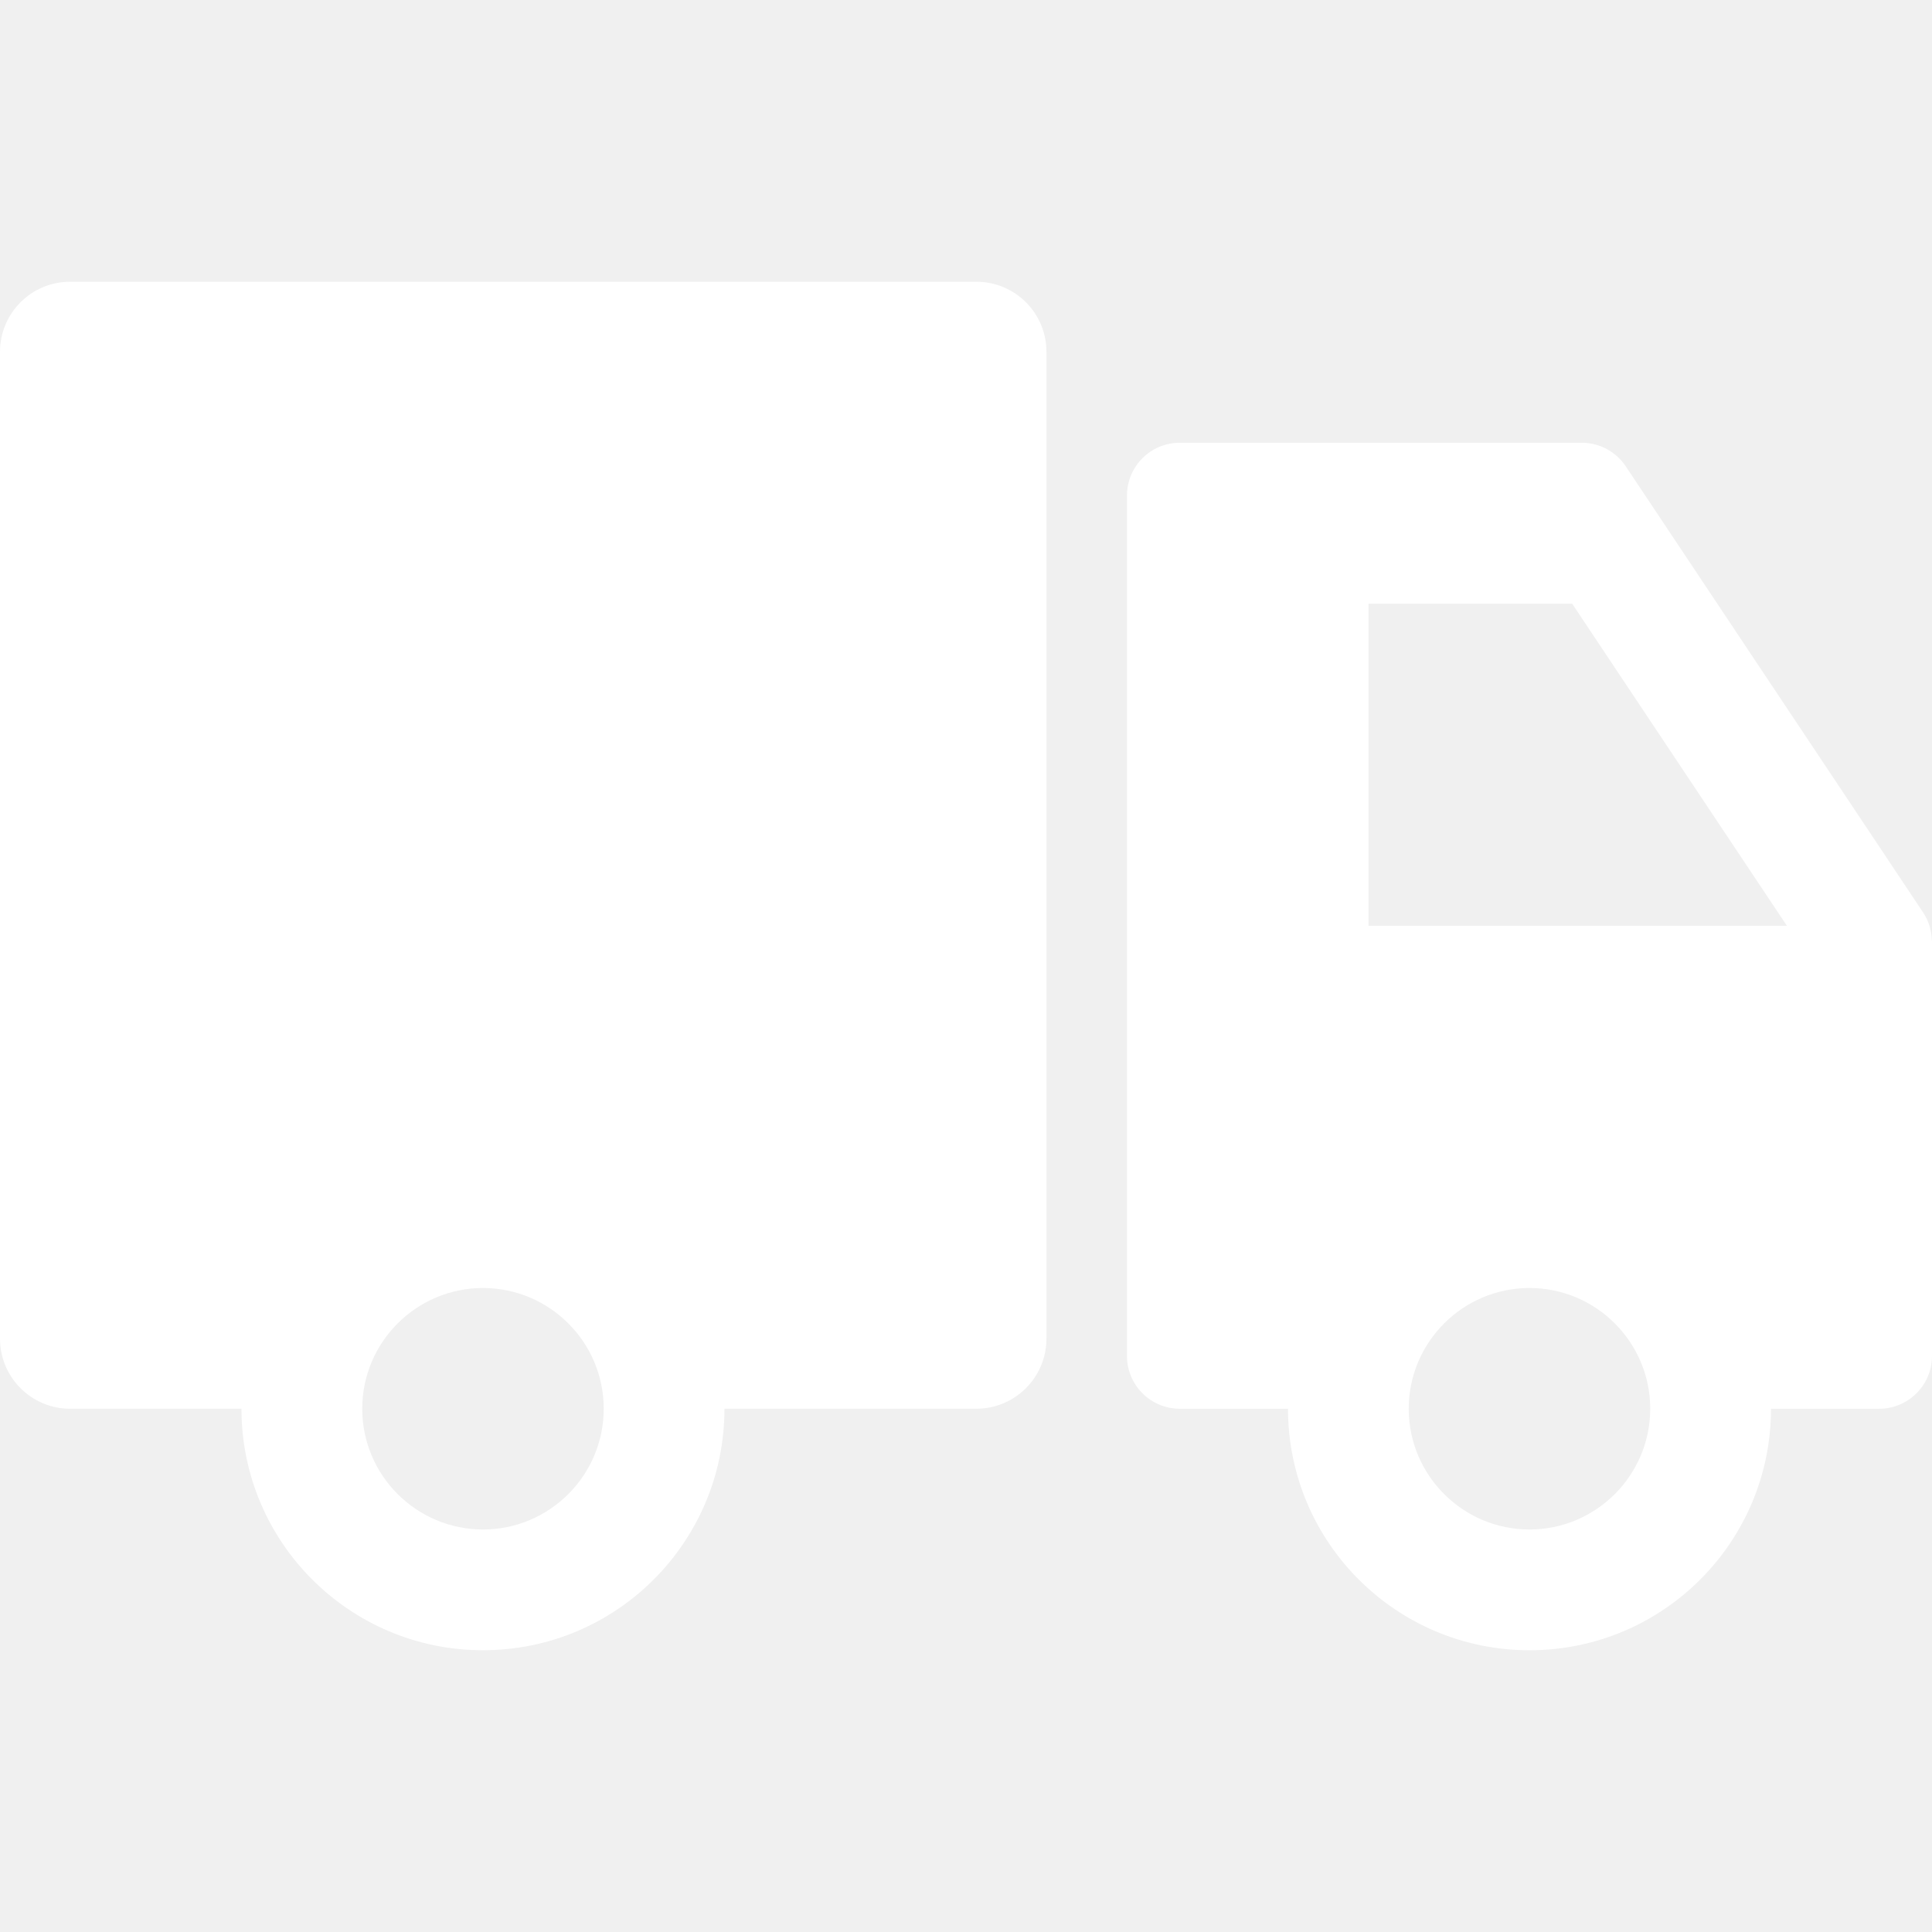
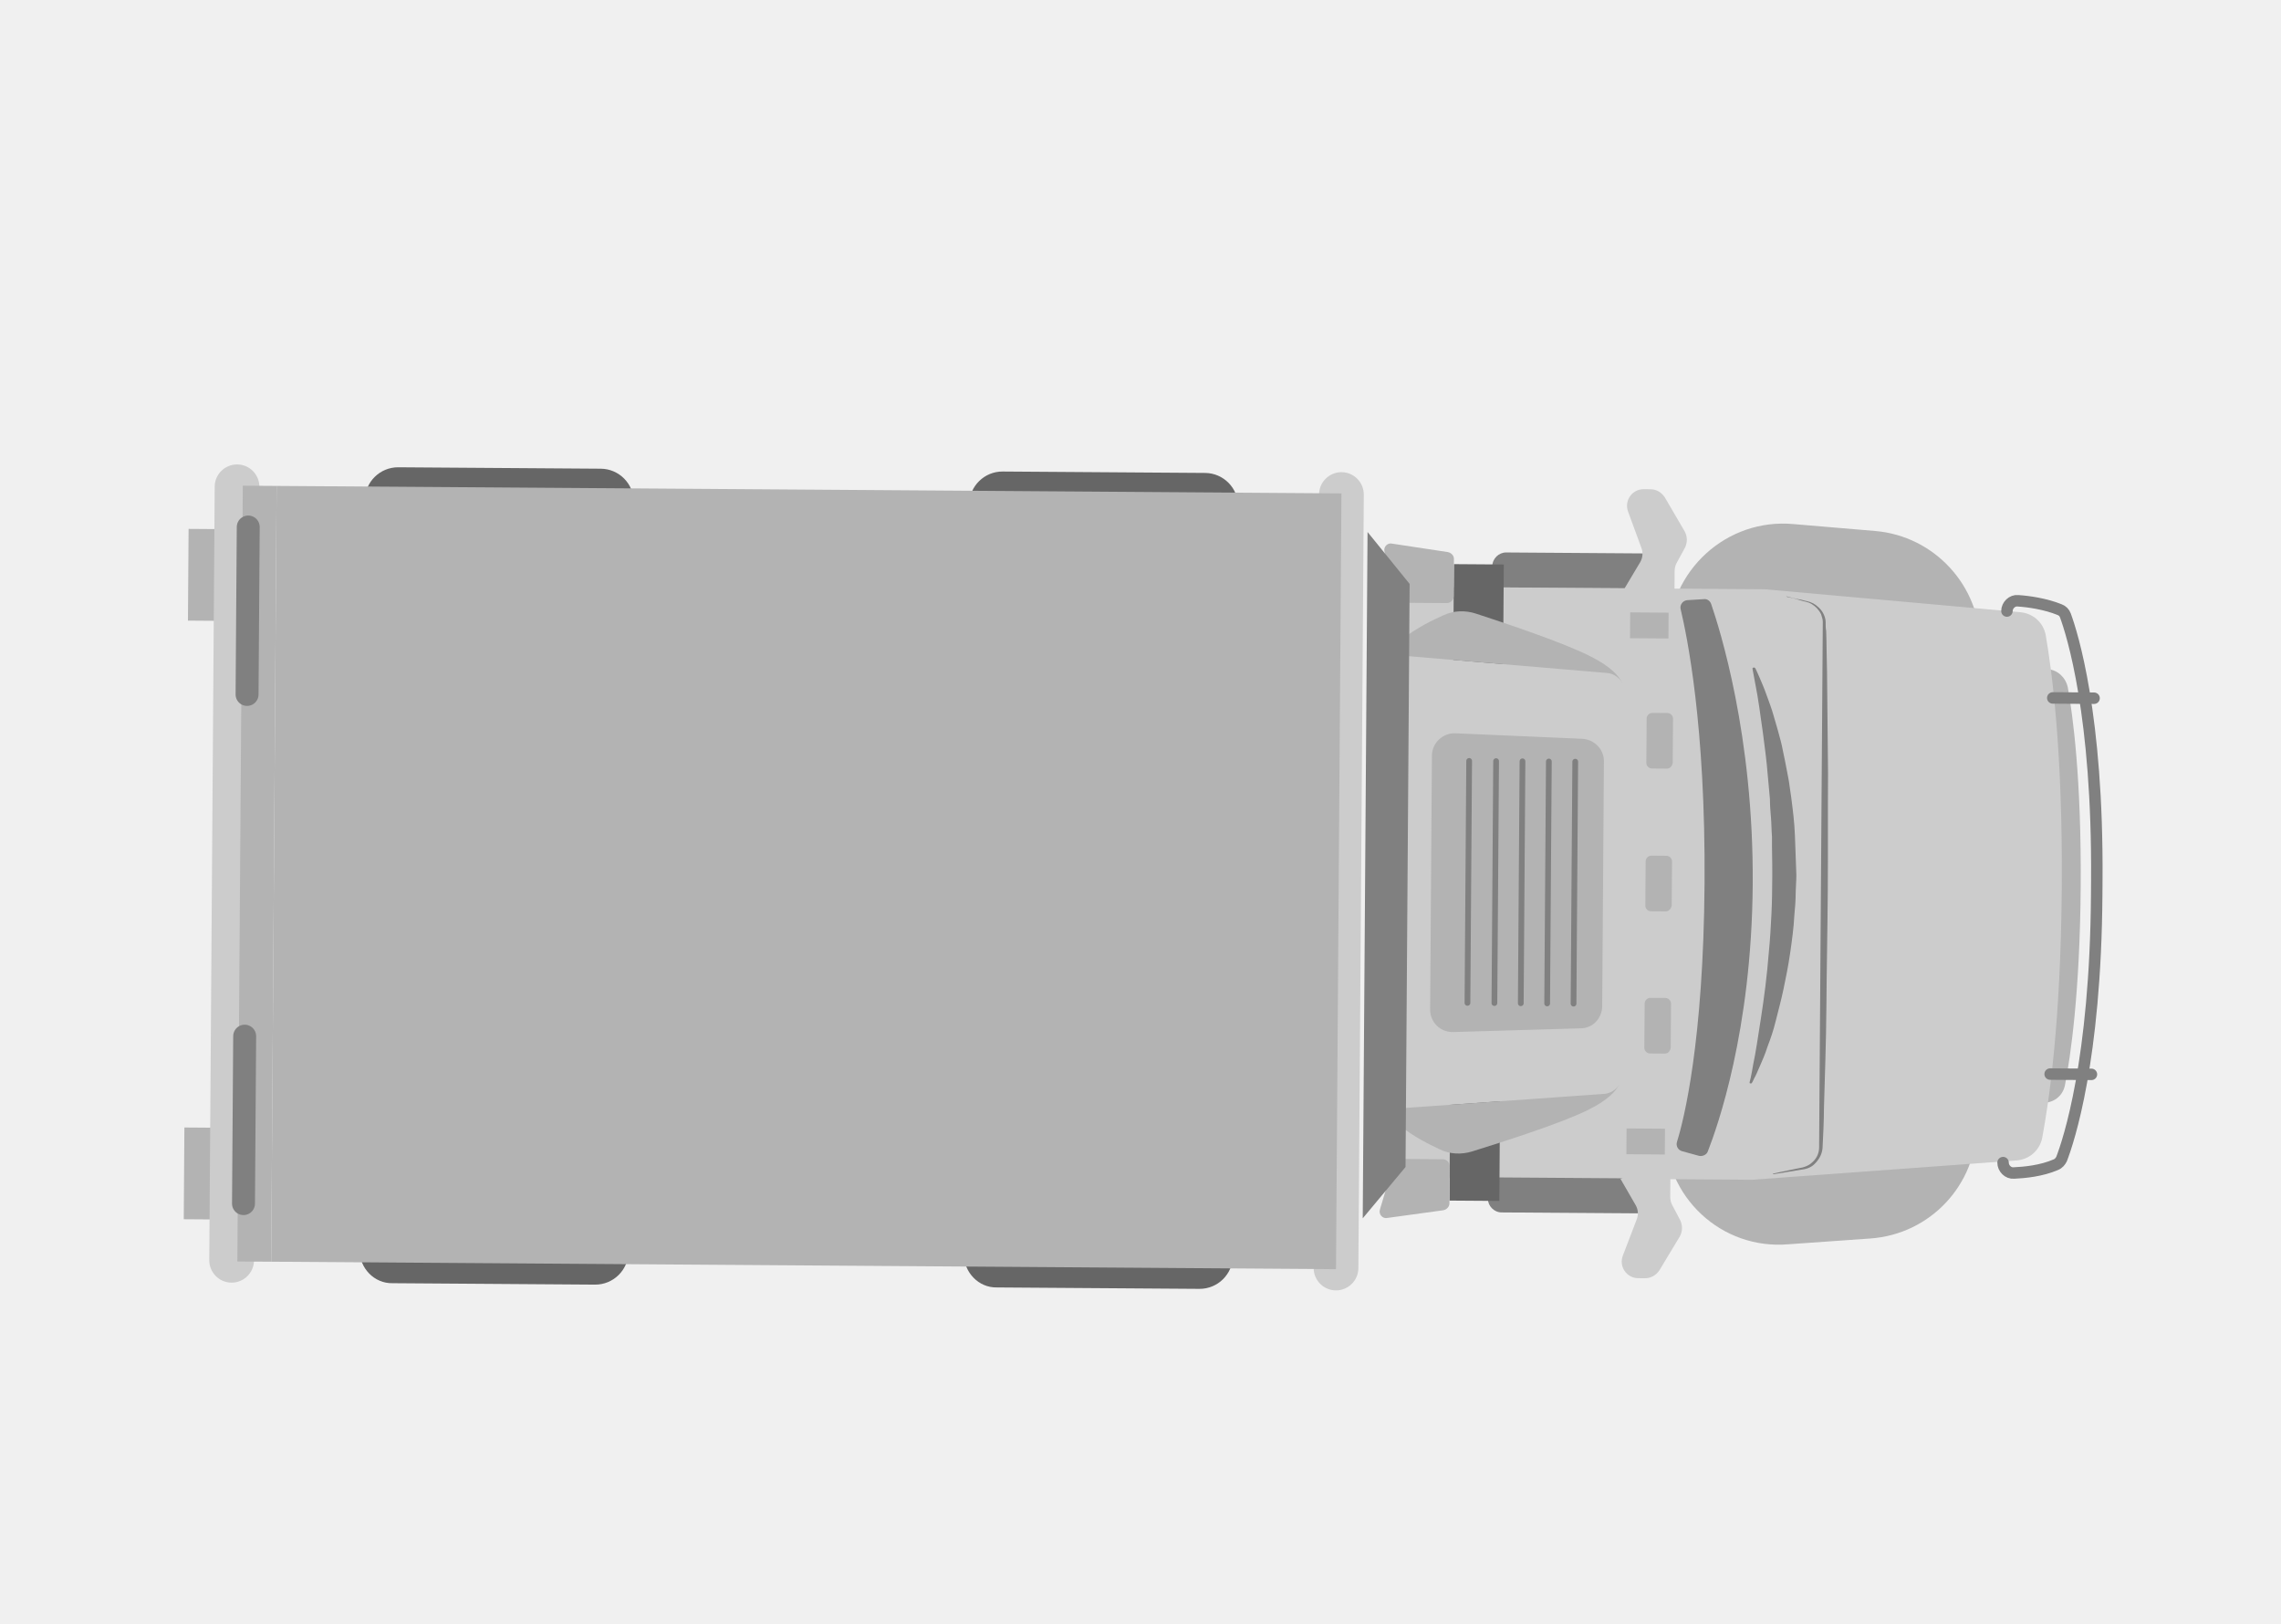
- <svg xmlns="http://www.w3.org/2000/svg" height="200" width="200" fill="#ffffff" version="1.1" x="0px" y="0px" viewBox="0 0 112 79.333" enable-background="new 0 0 112 79.333" xml:space="preserve">
-   <path d="M111.991,38.169c-0.016-0.57-0.188-1.131-0.508-1.609L94.241,10.69c-0.568-0.845-1.525-1.357-2.547-1.357H79.333H68.394  H68.39c-1.687,0-3.058,1.371-3.058,3.062v49.881c0,1.686,1.371,3.057,3.062,3.057h6.271h0.002c0,7.732,6.268,14,14,14  c7.731,0,13.998-6.268,14-14h6.271c1.688,0,3.062-1.371,3.062-3.061V38.257C111.999,38.228,111.993,38.198,111.991,38.169z   M79.333,37.333V18.665h11.809l12.445,18.668H79.333z M88.665,72.333c-3.858,0-7-3.141-7-7s3.142-7,7-7c3.859,0,7,3.141,7,7  S92.524,72.333,88.665,72.333z M56.601,0H4.064C1.819,0,0,1.819,0,4.064v57.204c0,2.244,1.819,4.064,4.063,4.064h9.935  c0,7.732,6.268,14,14,14s14-6.268,14-14h14.603c2.244,0,4.063-1.82,4.063-4.064V4.063C60.665,1.819,58.847,0,56.601,0z   M27.999,72.333c-3.858,0-7-3.141-7-7s3.142-7,7-7c3.859,0,7,3.141,7,7S31.858,72.333,27.999,72.333z" />
+ <svg xmlns="http://www.w3.org/2000/svg" id="master-artboard" viewBox="0 0 1096 780" version="1.1" x="0px" y="0px" style="enable-background:new 0 0 1096 780;" width="1096px" height="780px">
+   <defs>
+     <linearGradient id="gradient-0" gradientUnits="userSpaceOnUse" x1="548" y1="0" x2="548" y2="780">
+       <stop offset="0" style="stop-color: #ffffff" />
+       <stop offset="1" style="stop-color: #cccccc" />
+     </linearGradient>
+   </defs>
+   <path d="M 0 0 H 1096 V 780 H 0 V 0 Z" class="st0" style="fill: rgb(255, 255, 255); fill-opacity: 0;" transform="matrix(0.9001785, 0, 0, 0.9486495, 66.74694, 22.60855)" />
+   <g transform="matrix(-0.01932535, 2.755151, -2.755151, -0.01932535, 2151.534, -1547.417)">
+     <path class="st6" d="M784.6,712.7H653.9c-3.2,0-5.8-2.6-5.8-5.8v-35.3c0-3.2,2.6-5.8,5.8-5.8h130.7c3.2,0,5.8,2.6,5.8,5.8v35.3   C790.5,710.1,787.8,712.7,784.6,712.7z" style="fill: rgb(102, 102, 102);" />
+     <path class="st6" d="M784.6,607.3H653.9c-3.2,0-5.8-2.6-5.8-5.8v-35.3c0-3.2,2.6-5.8,5.8-5.8h130.7c3.2,0,5.8,2.6,5.8,5.8v35.3   C790.5,604.7,787.8,607.3,784.6,607.3z" style="fill: rgb(102, 102, 102);" />
+     <path d="M 659.1 737 H 675.1 V 743.4 H 659.1 V 737 Z" class="st4" style="fill: rgb(179, 179, 179);" />
+     <path d="M 763.5 737 H 779.5 V 743.4 H 763.5 V 737 Z" class="st4" style="fill: rgb(179, 179, 179);" />
+     <path class="st4" d="M762,485.2h-85.7c-11.7,0-21-10-20-21.7l1.1-14.2c0.8-10.4,9.5-18.5,20-18.5h83.4c10.5,0,19.2,8,20,18.5   l1.1,14.2C783,475.2,773.8,485.2,762,485.2z" style="fill: rgb(179, 179, 179);" />
+     <path class="st4" d="M760,509h-81.6v-54.5l2.9-35.5c0.1-1.7,1.4-3.1,3.1-3.5c4.8-0.9,15.9-2.5,34.7-2.5c18.8,0,29.9,1.6,34.7,2.5   c1.7,0.3,3,1.7,3.1,3.5l2.9,36.6V509z" style="fill: rgb(179, 179, 179);" />
+     <path class="st1" d="M770.6,537.2H667.7v-68.7l3.7-44.7c0.2-2.2,1.8-4,4-4.4c6.1-1.1,20.1-3.1,43.8-3.1c23.8,0,37.7,2,43.8,3.1   c2.2,0.4,3.8,2.2,4,4.4l3.7,46.2V537.2z" style="fill: rgb(204, 204, 204);" />
+     <path class="st14" d="M767.4,426.2L767.4,426.2c1,0,1.9-0.9,1.8-1.9c-0.1-1.9-0.4-4.8-1.5-7.3c-0.2-0.5-0.6-0.8-1-1   c-3.2-1.2-17.2-5.8-46.1-5.8H718c-28.8,0-42.9,4.6-46.1,5.8c-0.5,0.2-0.8,0.5-1,1c-1,2.5-1.4,5.5-1.5,7.3c-0.1,1,0.8,1.9,1.8,1.9   l0,0" style="fill: none; stroke: rgb(128, 128, 128); stroke-width: 2; stroke-linecap: round; stroke-miterlimit: 10;" />
+     <path d="M 686.3 410.9 L 686.3 418.1" class="st14" style="fill: none; stroke: rgb(128, 128, 128); stroke-width: 2; stroke-linecap: round; stroke-miterlimit: 10;" />
+     <path d="M 751.9 410.9 L 751.9 418.1" class="st14" style="fill: none; stroke: rgb(128, 128, 128); stroke-width: 2; stroke-linecap: round; stroke-miterlimit: 10;" />
+     <path class="st2" d="M669.5,479.1c-0.1-0.6,0.3-1.1,0.8-1.3c4.3-1.5,22.9-7.6,48.9-7.6c25.6,0,42.4,5.9,46.6,7.5   c0.6,0.2,0.9,0.9,0.8,1.5l-0.8,3c-0.2,0.7-0.9,1.1-1.6,0.9c-3.9-1.2-17.6-4.5-45.1-4.5c-27.7,0-43.3,3.4-47.8,4.5   c-0.7,0.2-1.5-0.3-1.6-1.1L669.5,479.1z" style="fill: rgb(128, 128, 128);" />
+     <g>
+       <path class="st2" d="M681.5,470c0,0,1-0.5,2.9-1.3c0.9-0.4,2.1-0.8,3.4-1.3c1.3-0.5,2.9-0.9,4.5-1.4c0.8-0.2,1.7-0.5,2.6-0.7    c0.9-0.2,1.9-0.4,2.8-0.6c1-0.2,2-0.4,3-0.6c1-0.2,2.1-0.3,3.2-0.5c2.2-0.3,4.4-0.6,6.7-0.7c2.3-0.1,4.6-0.2,6.9-0.3    c1.2,0,2.3,0.1,3.5,0.1c1.1,0,2.3,0.1,3.5,0.2c2.3,0.1,4.5,0.4,6.7,0.7c2.2,0.3,4.2,0.7,6.2,1.1c2,0.4,3.8,0.9,5.5,1.3    c1.7,0.4,3.2,0.9,4.5,1.4c1.3,0.4,2.5,0.9,3.4,1.3c0.9,0.4,1.7,0.7,2.2,1c0.5,0.2,0.8,0.4,0.8,0.4l0,0c0.1,0,0.1,0.2,0.1,0.3    c0,0.1-0.1,0.1-0.2,0.1c0,0-1.1-0.3-3.1-0.6c-1.9-0.4-4.7-0.8-8.1-1.3c-3.4-0.5-7.3-1-11.6-1.3c-2.1-0.2-4.3-0.3-6.5-0.4    c-2.2-0.1-4.5-0.1-6.8-0.1c-2.3,0-4.5,0.1-6.8,0.1c-1.1,0.1-2.2,0.1-3.3,0.2c-1.1,0.1-2.2,0.2-3.2,0.2c-2.1,0.2-4.2,0.4-6.1,0.6    c-1.9,0.2-3.8,0.5-5.4,0.7c-3.4,0.5-6.2,0.9-8.1,1.3c-2,0.4-3.1,0.6-3.1,0.6c-0.1,0-0.2,0-0.2-0.1    C681.3,470.2,681.4,470.1,681.5,470L681.5,470z" style="fill: rgb(128, 128, 128);" />
+     </g>
+     <path class="st2" d="M770.6,516h3.7c1.3,0,2.4-1.1,2.4-2.4v-27h-6.1V516z" style="fill: rgb(128, 128, 128);" />
+     <path class="st2" d="M667.7,516h-3.7c-1.3,0-2.4-1.1-2.4-2.4v-27h6.1V516z" style="fill: rgb(128, 128, 128);" />
+     <path d="M 671.9 485.2 H 676.4 V 491.9 H 671.9 V 485.2 Z" class="st4" style="fill: rgb(179, 179, 179);" />
+     <path d="M 761.9 485.2 H 766.4 V 491.9 H 761.9 V 485.2 Z" class="st4" style="fill: rgb(179, 179, 179);" />
+     <path class="st4" d="M724,485.3v2.6c0,0.5-0.4,1-1,1h-7.7c-0.5,0-1-0.4-1-1v-2.6c0-0.5,0.4-1,1-1h7.7   C723.5,484.4,724,484.8,724,485.3z" style="fill: rgb(179, 179, 179);" />
+     <path class="st4" d="M748.8,485.3v2.6c0,0.5-0.4,1-1,1h-7.7c-0.5,0-1-0.4-1-1v-2.6c0-0.5,0.4-1,1-1h7.7   C748.4,484.4,748.8,484.8,748.8,485.3z" style="fill: rgb(179, 179, 179);" />
+     <path class="st4" d="M699.1,485.3v2.6c0,0.5-0.4,1-1,1h-7.7c-0.5,0-1-0.4-1-1v-2.6c0-0.5,0.4-1,1-1h7.7   C698.7,484.4,699.1,484.8,699.1,485.3z" style="fill: rgb(179, 179, 179);" />
+     <g>
+       <path class="st2" d="M668.9,464.7c0,0,0.1-0.4,0.3-1.2c0.1-0.4,0.2-0.9,0.3-1.5c0.2-0.6,0.2-1.2,0.6-2c0.4-0.7,1-1.4,1.8-1.8    c0.4-0.2,0.9-0.4,1.5-0.4c0.5,0,1,0,1.5-0.1c2.1-0.1,4.5-0.1,7.1-0.2c5.2-0.1,11.2-0.2,17.7-0.3c6.5,0,13.4-0.1,20.3-0.1    c6.9,0,13.8,0.1,20.3,0.1c6.5,0,12.5,0.2,17.7,0.3c2.6,0,4.9,0.1,7.1,0.2c1.2,0.1,2.1,0.7,2.8,1.4c0.7,0.7,0.9,1.6,1,2.4    c0.5,3,0.8,4.7,0.8,4.7c0,0,0,0.1,0,0.1c0,0-0.1,0-0.1,0c0,0-0.4-1.7-1-4.6c-0.1-0.7-0.4-1.6-1-2.2c-0.6-0.7-1.5-1.2-2.6-1.2    c-2.1,0-4.5,0-7.1,0c-10.4,0-24.2,0-38,0c-13.8,0-27.6,0-38,0c-2.6,0-5,0-7.1,0c-0.5,0-1,0-1.5,0c-0.5,0-0.9,0.2-1.3,0.3    c-0.8,0.4-1.4,1-1.8,1.7c-0.4,0.7-0.4,1.3-0.6,1.9c-0.2,0.6-0.3,1-0.4,1.4C669.1,464.3,669,464.7,668.9,464.7    C669,464.7,668.9,464.7,668.9,464.7C668.9,464.7,668.9,464.7,668.9,464.7z" style="fill: rgb(128, 128, 128);" />
+     </g>
+     <path d="M 663.7 514 H 774.7 V 522.7 H 663.7 V 514 Z" class="st6" style="fill: rgb(102, 102, 102);" />
+     <path class="st1" d="M755.4,535.3H683c-1.9,0-3.5-1.6-3.3-3.6l2.8-36c0.1-1.7,1.6-3.1,3.3-3.1h66.8c1.7,0,3.2,1.3,3.3,3.1l2.8,36   C758.9,533.7,757.3,535.3,755.4,535.3z" style="fill: rgb(204, 204, 204);" />
+     <path class="st4" d="M679.7,531.8l2.8-36c0.1-1.1,0.8-2.1,1.7-2.6c-1.2,0.6-2.8,2-4.5,5.4c-2.4,4.7-5.8,15.2-7.4,20.2   c-0.6,1.9-0.5,3.9,0.3,5.6c1.8,4,5.5,10.9,10.5,10.9C681.1,535.3,679.6,533.7,679.7,531.8z" style="fill: rgb(179, 179, 179);" />
+     <path class="st4" d="M758.7,531.8l-2.8-36c-0.1-1.1-0.8-2.1-1.7-2.6c1.2,0.6,2.8,2,4.5,5.4c2.4,4.7,5.8,15.2,7.4,20.2   c0.6,1.9,0.5,3.9-0.3,5.6c-1.8,4-5.5,10.9-10.5,10.9C757.3,535.3,758.9,533.7,758.7,531.8z" style="fill: rgb(179, 179, 179);" />
+     <path class="st4" d="M661.7,534.8l7.9-2.3c0.5-0.2,0.9-0.6,0.9-1.2v-7.4c0-0.7-0.6-1.2-1.2-1.2h-6.5c-0.6,0-1.1,0.5-1.2,1.1   l-1.4,9.7C660,534.3,660.8,535.1,661.7,534.8z" style="fill: rgb(179, 179, 179);" />
+     <path class="st4" d="M776.3,534.8l-7.9-2.3c-0.5-0.2-0.9-0.6-0.9-1.2v-7.4c0-0.7,0.6-1.2,1.2-1.2h6.5c0.6,0,1.1,0.5,1.2,1.1   l1.4,9.7C778,534.3,777.2,535.1,776.3,534.8z" style="fill: rgb(179, 179, 179);" />
+     <path d="M 768.9 530.4 L 667.2 530.4 L 658.2 537.8 L 777.9 537.8 Z" class="st2" style="fill: rgb(128, 128, 128);" />
+     <g>
+       <path class="st1" d="M786.6,546.3H651.7c-2.2,0-3.9-1.8-3.9-3.9c0-2.2,1.8-3.9,3.9-3.9h134.9c2.2,0,3.9,1.8,3.9,3.9    C790.5,544.6,788.7,546.3,786.6,546.3z" style="fill: rgb(204, 204, 204);" />
+     </g>
+     <g>
+       <path class="st1" d="M786.6,738.9H651.7c-2.2,0-3.9-1.8-3.9-3.9c0-2.2,1.8-3.9,3.9-3.9h134.9c2.2,0,3.9,1.8,3.9,3.9    C790.5,737.2,788.7,738.9,786.6,738.9z" style="fill: rgb(204, 204, 204);" />
+     </g>
+     <path d="M 651.5 542.4 H 786.8 V 728.1 H 651.5 V 542.4 Z" class="st4" style="fill: rgb(179, 179, 179);" />
+     <path d="M 651.5 728.1 H 786.8 V 734 H 651.5 V 728.1 Z" class="st4" style="fill: rgb(179, 179, 179);" />
+     <path d="M 747.5 733 L 776.7 733" class="st15" style="fill: none; stroke: rgb(128, 128, 128); stroke-width: 4; stroke-linecap: round; stroke-miterlimit: 10;" />
+     <path d="M 658.7 733 L 687.9 733" class="st15" style="fill: none; stroke: rgb(128, 128, 128); stroke-width: 4; stroke-linecap: round; stroke-miterlimit: 10;" />
+     <path class="st4" d="M740.6,496.3h-42.7c-2.1,0-3.8,1.7-3.9,3.8l-0.8,22.1c-0.1,2.2,1.7,4.1,3.9,4.1h44.3c2.2,0,4-1.8,3.9-4.1   l-0.8-22.1C744.5,497.9,742.7,496.3,740.6,496.3z" style="fill: rgb(179, 179, 179);" />
+     <path d="M 698 501.3 L 740.2 501.3" class="st16" style="fill: none; stroke: rgb(128, 128, 128); stroke-linecap: round; stroke-miterlimit: 10;" />
+     <path d="M 698 505.9 L 740.2 505.9" class="st16" style="fill: none; stroke: rgb(128, 128, 128); stroke-linecap: round; stroke-miterlimit: 10;" />
+     <path d="M 698 510.5 L 740.2 510.5" class="st16" style="fill: none; stroke: rgb(128, 128, 128); stroke-linecap: round; stroke-miterlimit: 10;" />
+     <path d="M 698 515.1 L 740.2 515.1" class="st16" style="fill: none; stroke: rgb(128, 128, 128); stroke-linecap: round; stroke-miterlimit: 10;" />
+     <path d="M 698 519.8 L 740.2 519.8" class="st16" style="fill: none; stroke: rgb(128, 128, 128); stroke-linecap: round; stroke-miterlimit: 10;" />
+     <path class="st1" d="M667.7,492.9l-4.6-2.7c-0.7-0.4-1.6-0.5-2.4-0.2l-6.4,2.4c-1.9,0.7-3.9-0.7-3.9-2.7v-1.2c0-1,0.5-1.9,1.4-2.5   l5.9-3.5c0.9-0.5,1.9-0.5,2.8-0.1l2.8,1.5c0.4,0.2,0.9,0.3,1.3,0.3h3.2l1.3,3.4c0.3,0.7,0.3,1.5,0,2.2L667.7,492.9z" style="fill: rgb(204, 204, 204);" />
+     <path class="st1" d="M770.7,492.9l4.6-2.7c0.7-0.4,1.6-0.5,2.4-0.2l6.4,2.4c1.9,0.7,3.9-0.7,3.9-2.7v-1.2c0-1-0.5-1.9-1.4-2.5   l-5.9-3.5c-0.9-0.5-1.9-0.5-2.8-0.1l-2.8,1.5c-0.4,0.2-0.9,0.3-1.3,0.3h-3.2l-1.3,3.4c-0.3,0.7-0.3,1.5,0,2.2L770.7,492.9z" style="fill: rgb(204, 204, 204);" />
+   </g>
</svg>
